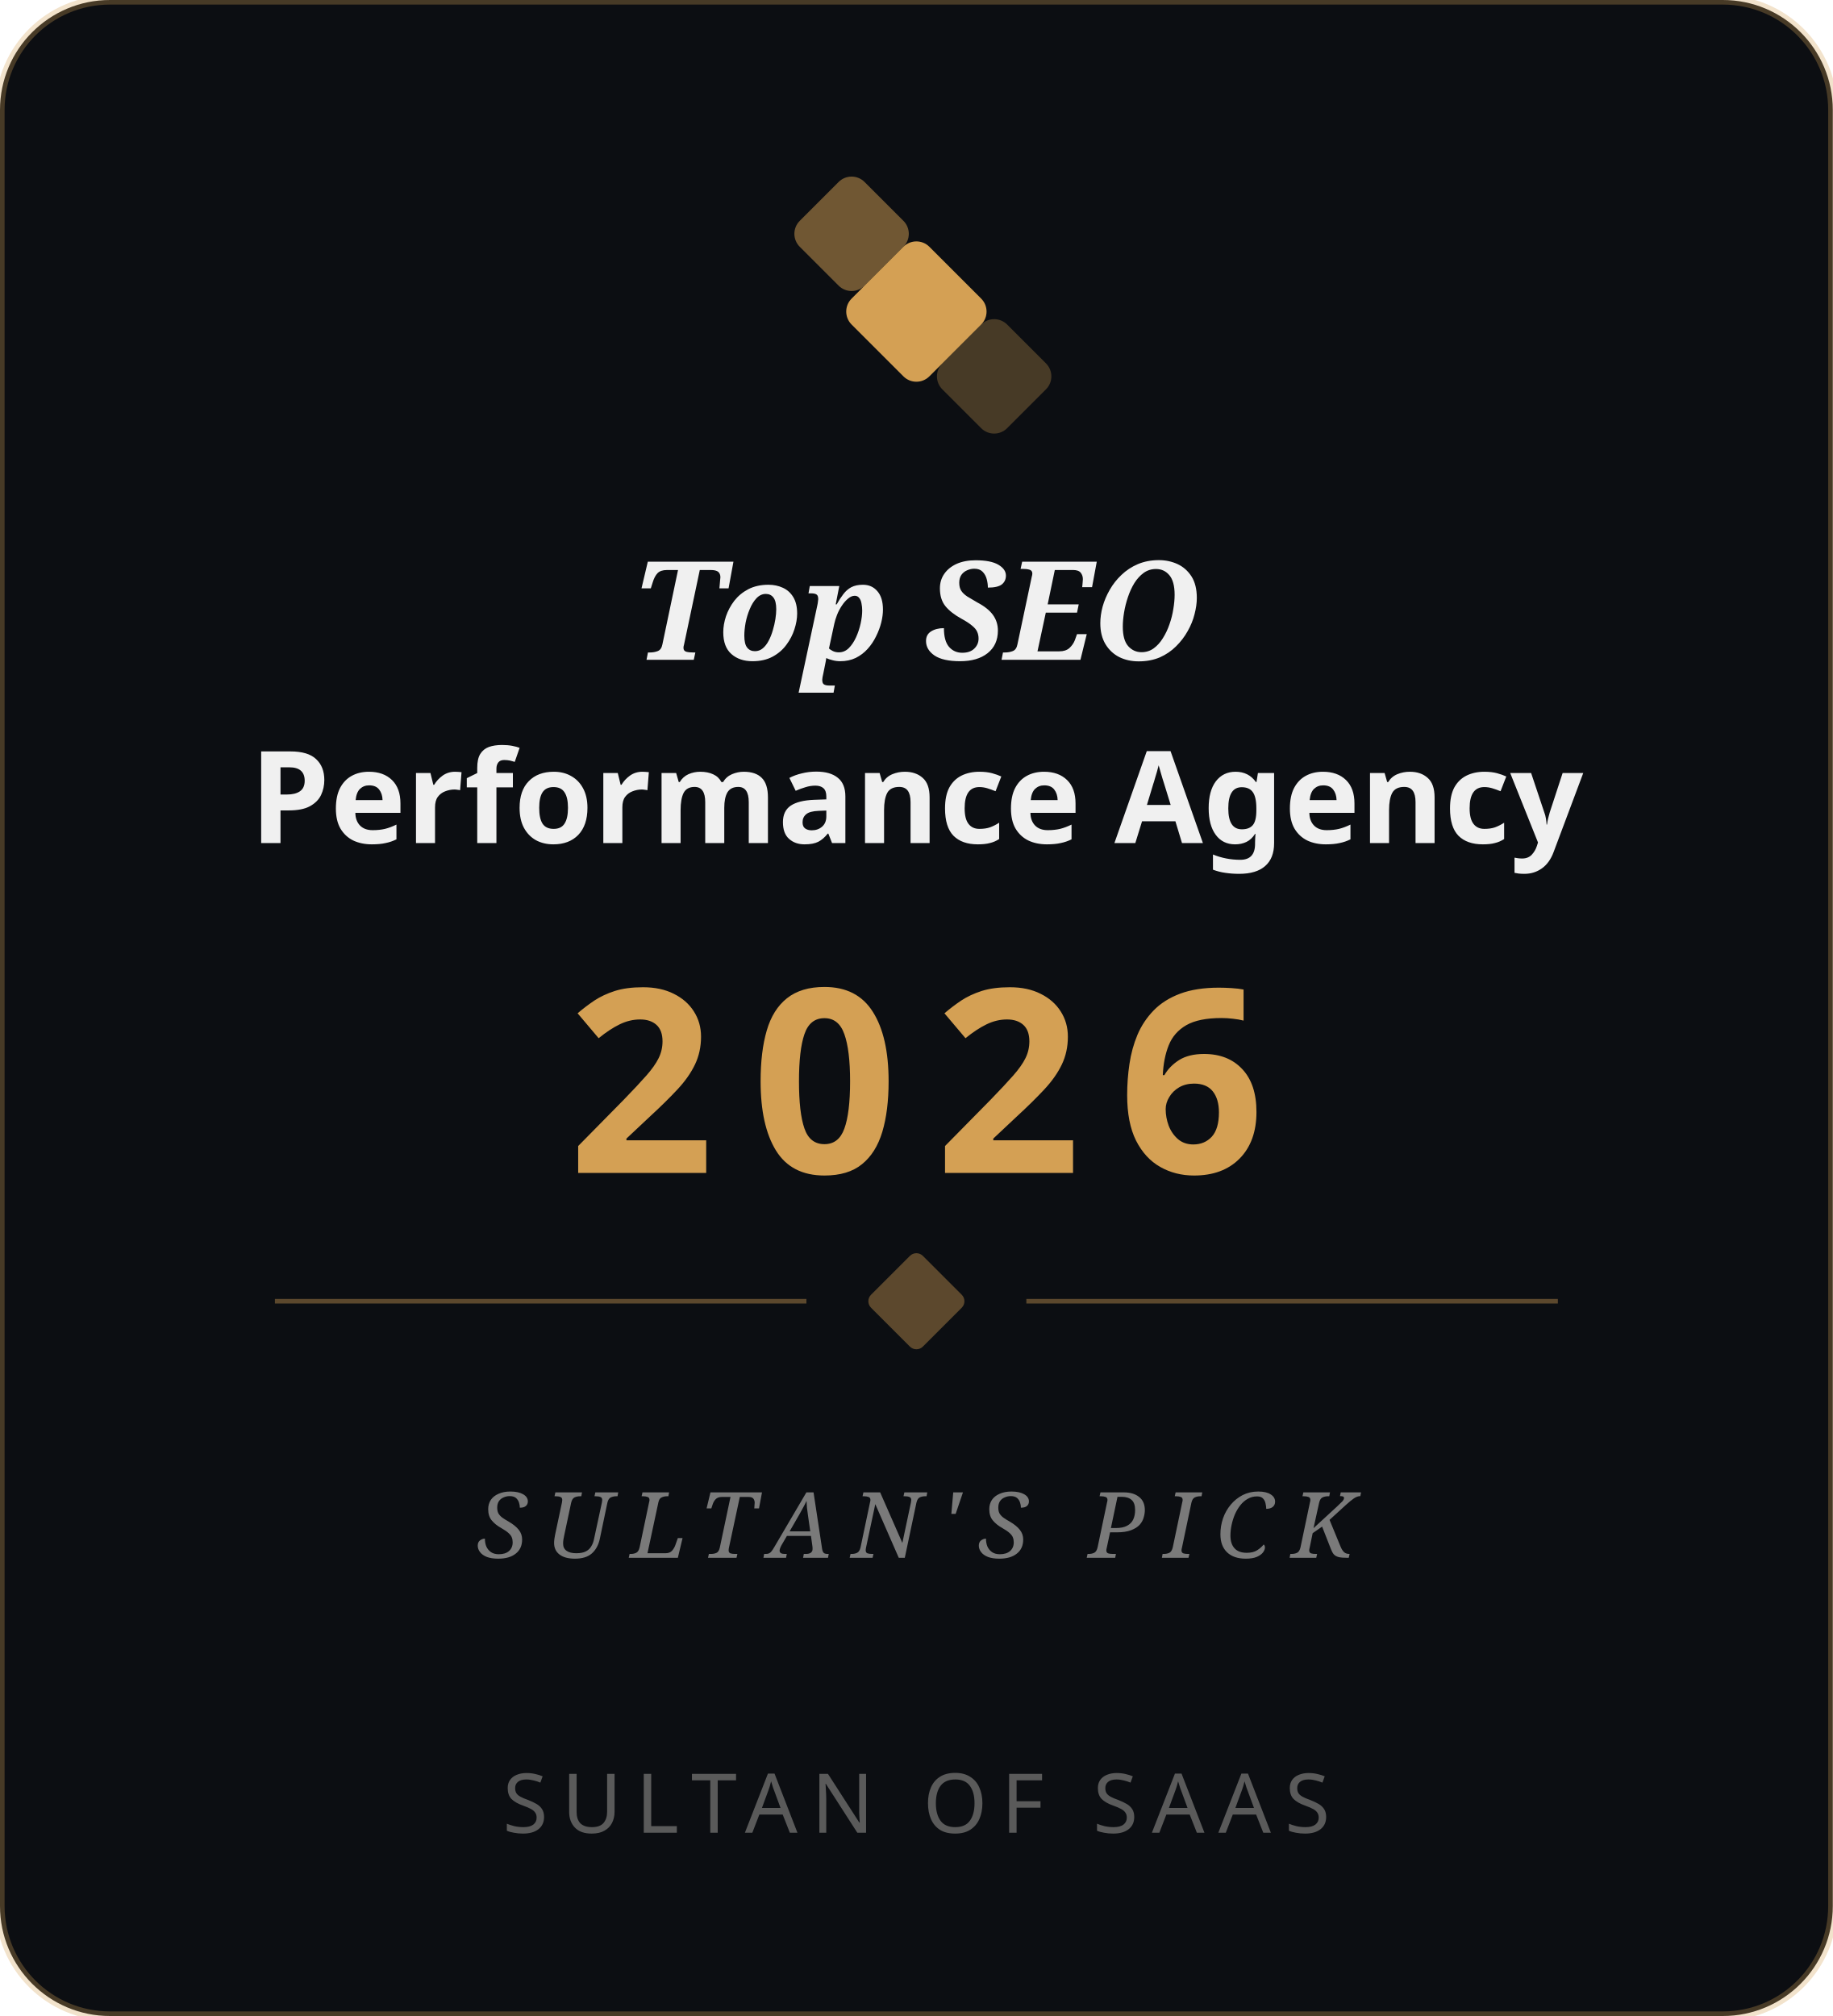
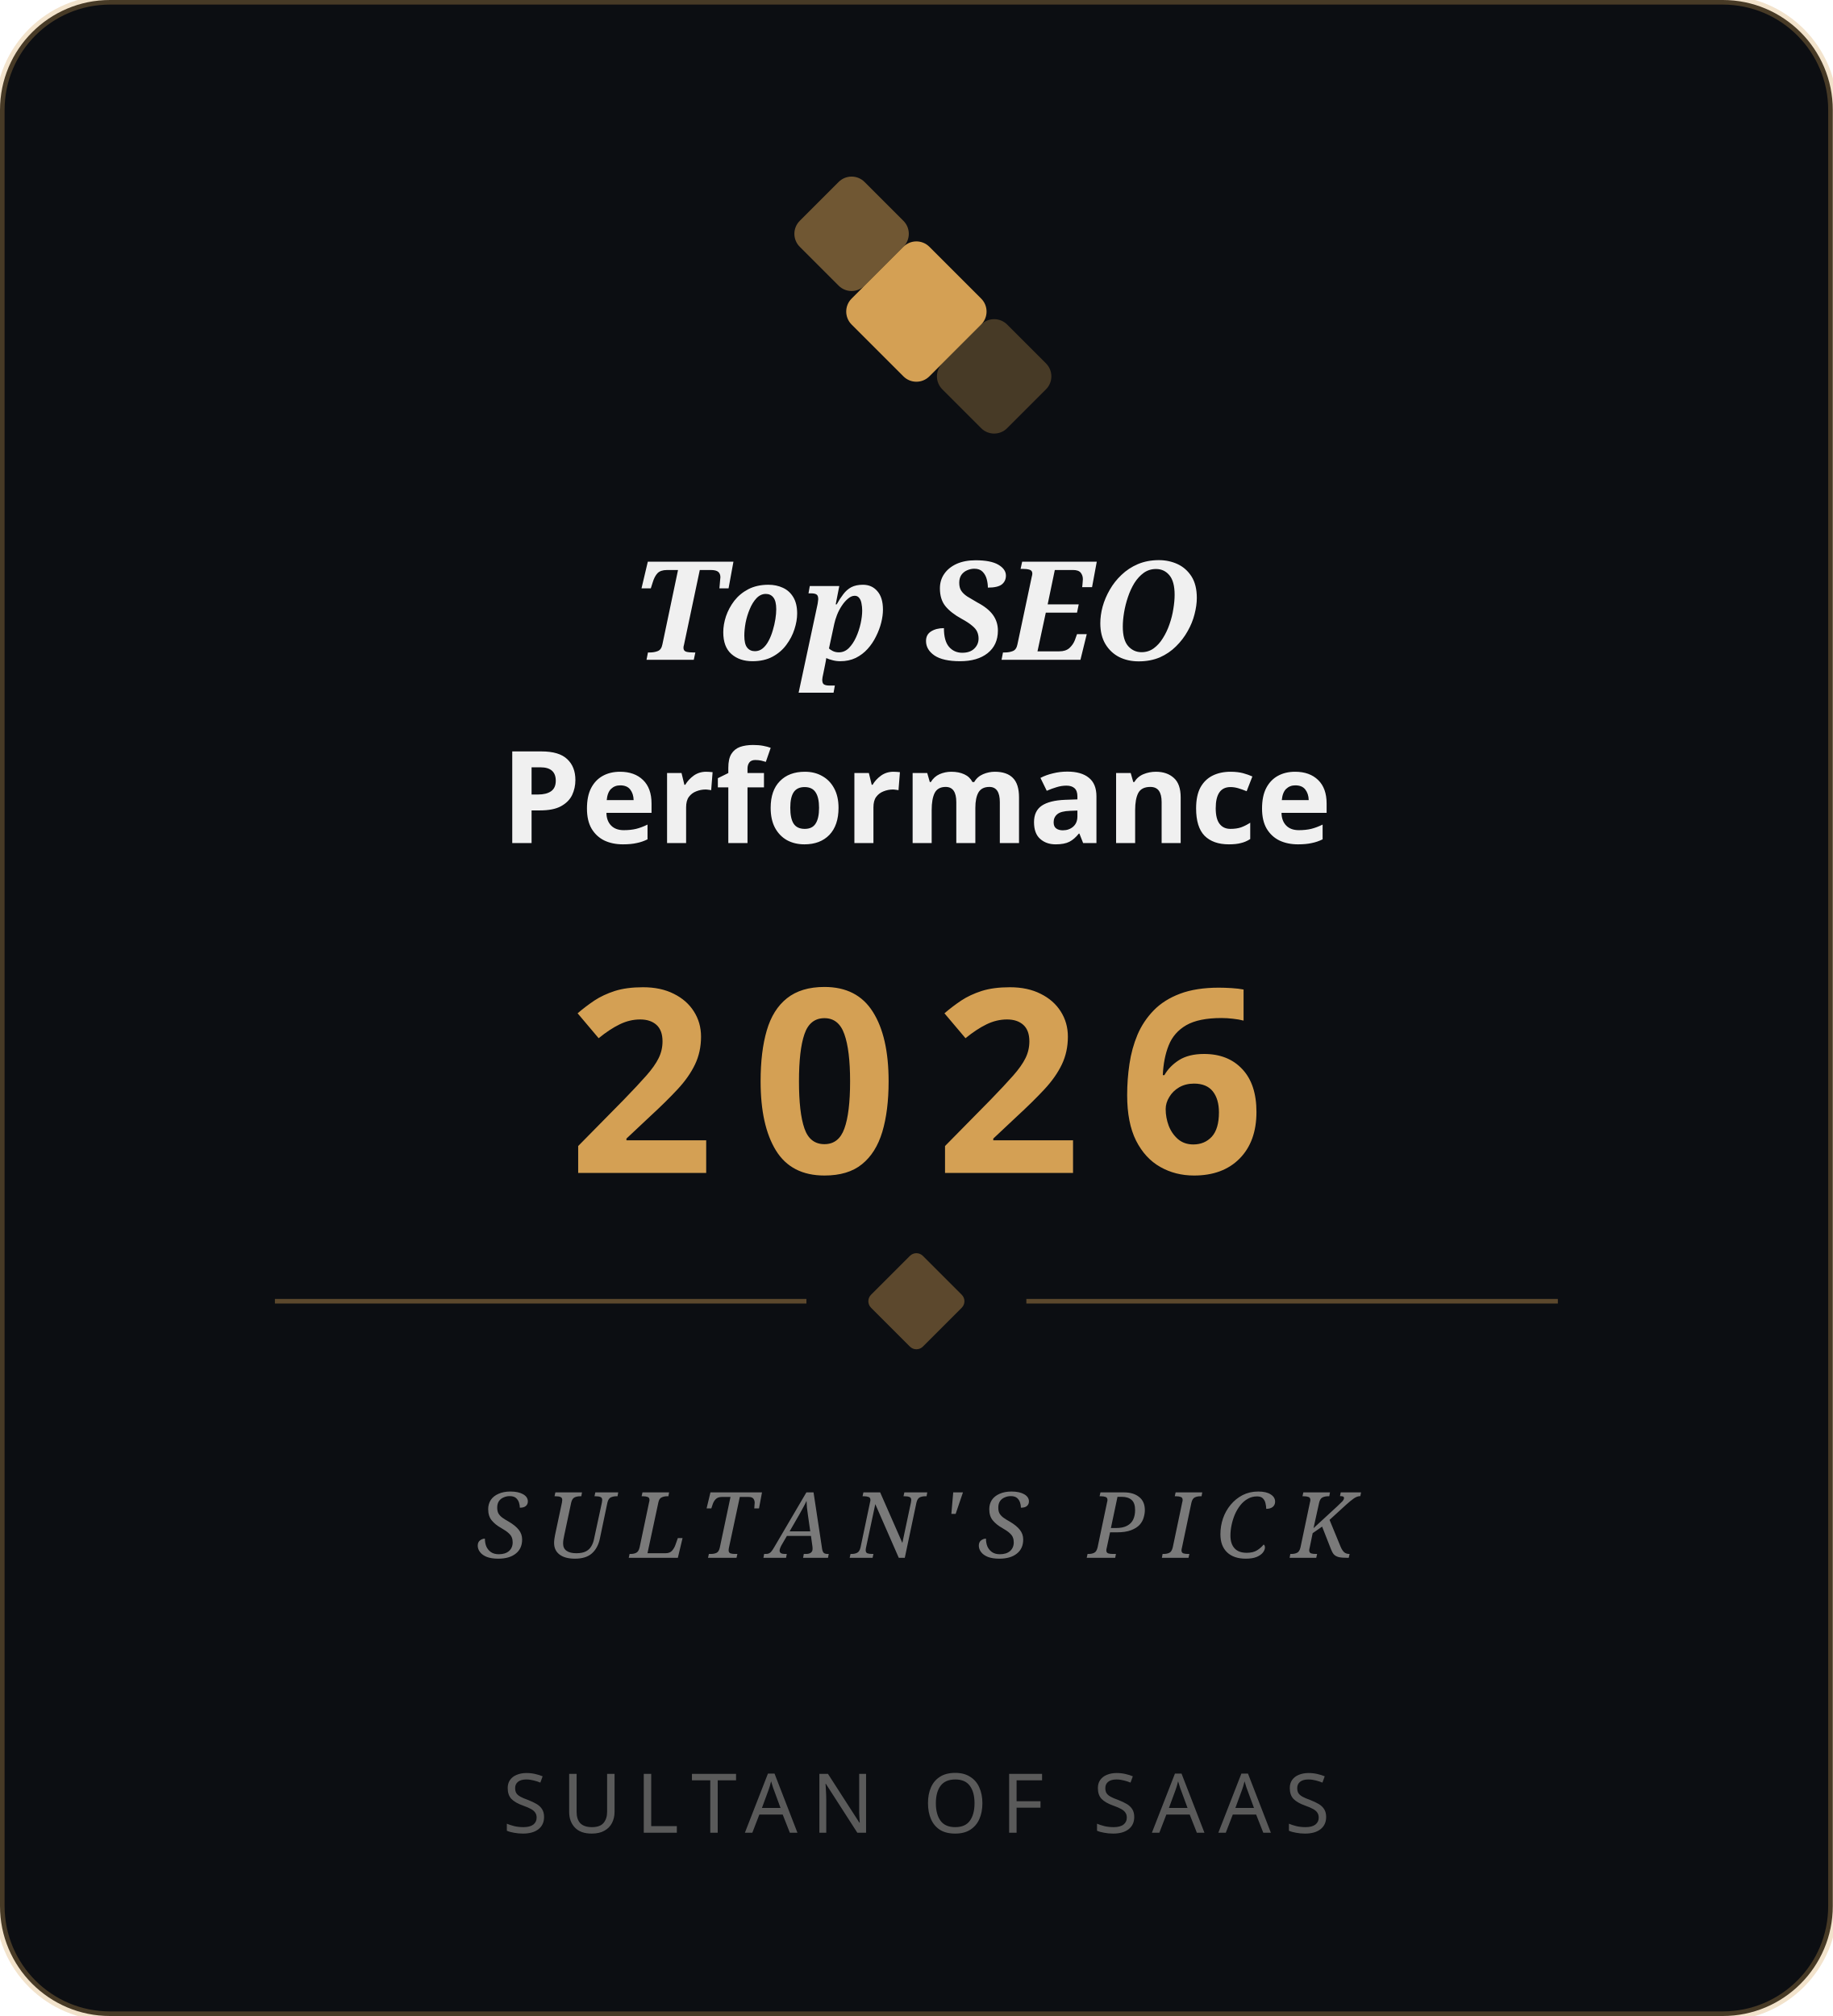
<svg xmlns="http://www.w3.org/2000/svg" viewBox="0 0 200 220" width="200" height="220">
  <rect width="200" height="220" rx="12" fill="#0C0E12" />
  <rect width="200" height="220" rx="12" fill="none" stroke="#D4A054" stroke-width="1" opacity="0.3" />
  <g transform="translate(100, 34)">
    <rect x="-6" y="-6" width="12" height="12" rx="2" fill="#D4A054" transform="rotate(45)" />
    <rect x="-16" y="-6" width="10" height="10" rx="2" fill="#D4A054" transform="rotate(45)" opacity="0.5" />
    <rect x="6" y="-6" width="10" height="10" rx="2" fill="#D4A054" transform="rotate(45)" opacity="0.3" />
  </g>
  <text x="100" y="72" text-anchor="middle" fill="#F0F0F0" font-family="'Source Serif 4', Georgia, serif" font-size="15" font-weight="700" font-style="italic">Top SEO</text>
-   <text x="100" y="92" text-anchor="middle" fill="#F0F0F0" font-family="'Outfit', system-ui, sans-serif" font-size="14" font-weight="600">Performance Agency</text>
+   <text x="100" y="92" text-anchor="middle" fill="#F0F0F0" font-family="'Outfit', system-ui, sans-serif" font-size="14" font-weight="600">Performance</text>
  <text x="100" y="128" text-anchor="middle" fill="#D4A054" font-family="'Outfit', system-ui, sans-serif" font-size="28" font-weight="800" letter-spacing="4">2026</text>
  <line x1="30" y1="142" x2="88" y2="142" stroke="#D4A054" stroke-width="0.5" opacity="0.4" />
  <rect x="96" y="138" width="8" height="8" rx="1" fill="#D4A054" transform="rotate(45 100 142)" opacity="0.4" />
  <line x1="112" y1="142" x2="170" y2="142" stroke="#D4A054" stroke-width="0.5" opacity="0.4" />
  <text x="100" y="170" text-anchor="middle" fill="#7A7A7A" font-family="'Source Serif 4', Georgia, serif" font-size="10" font-style="italic" letter-spacing="2">SULTAN'S PICK</text>
  <text x="100" y="200" text-anchor="middle" fill="#5A5A5A" font-family="'Outfit', system-ui, sans-serif" font-size="9" font-weight="500" letter-spacing="1.5">SULTAN OF SAAS</text>
</svg>
